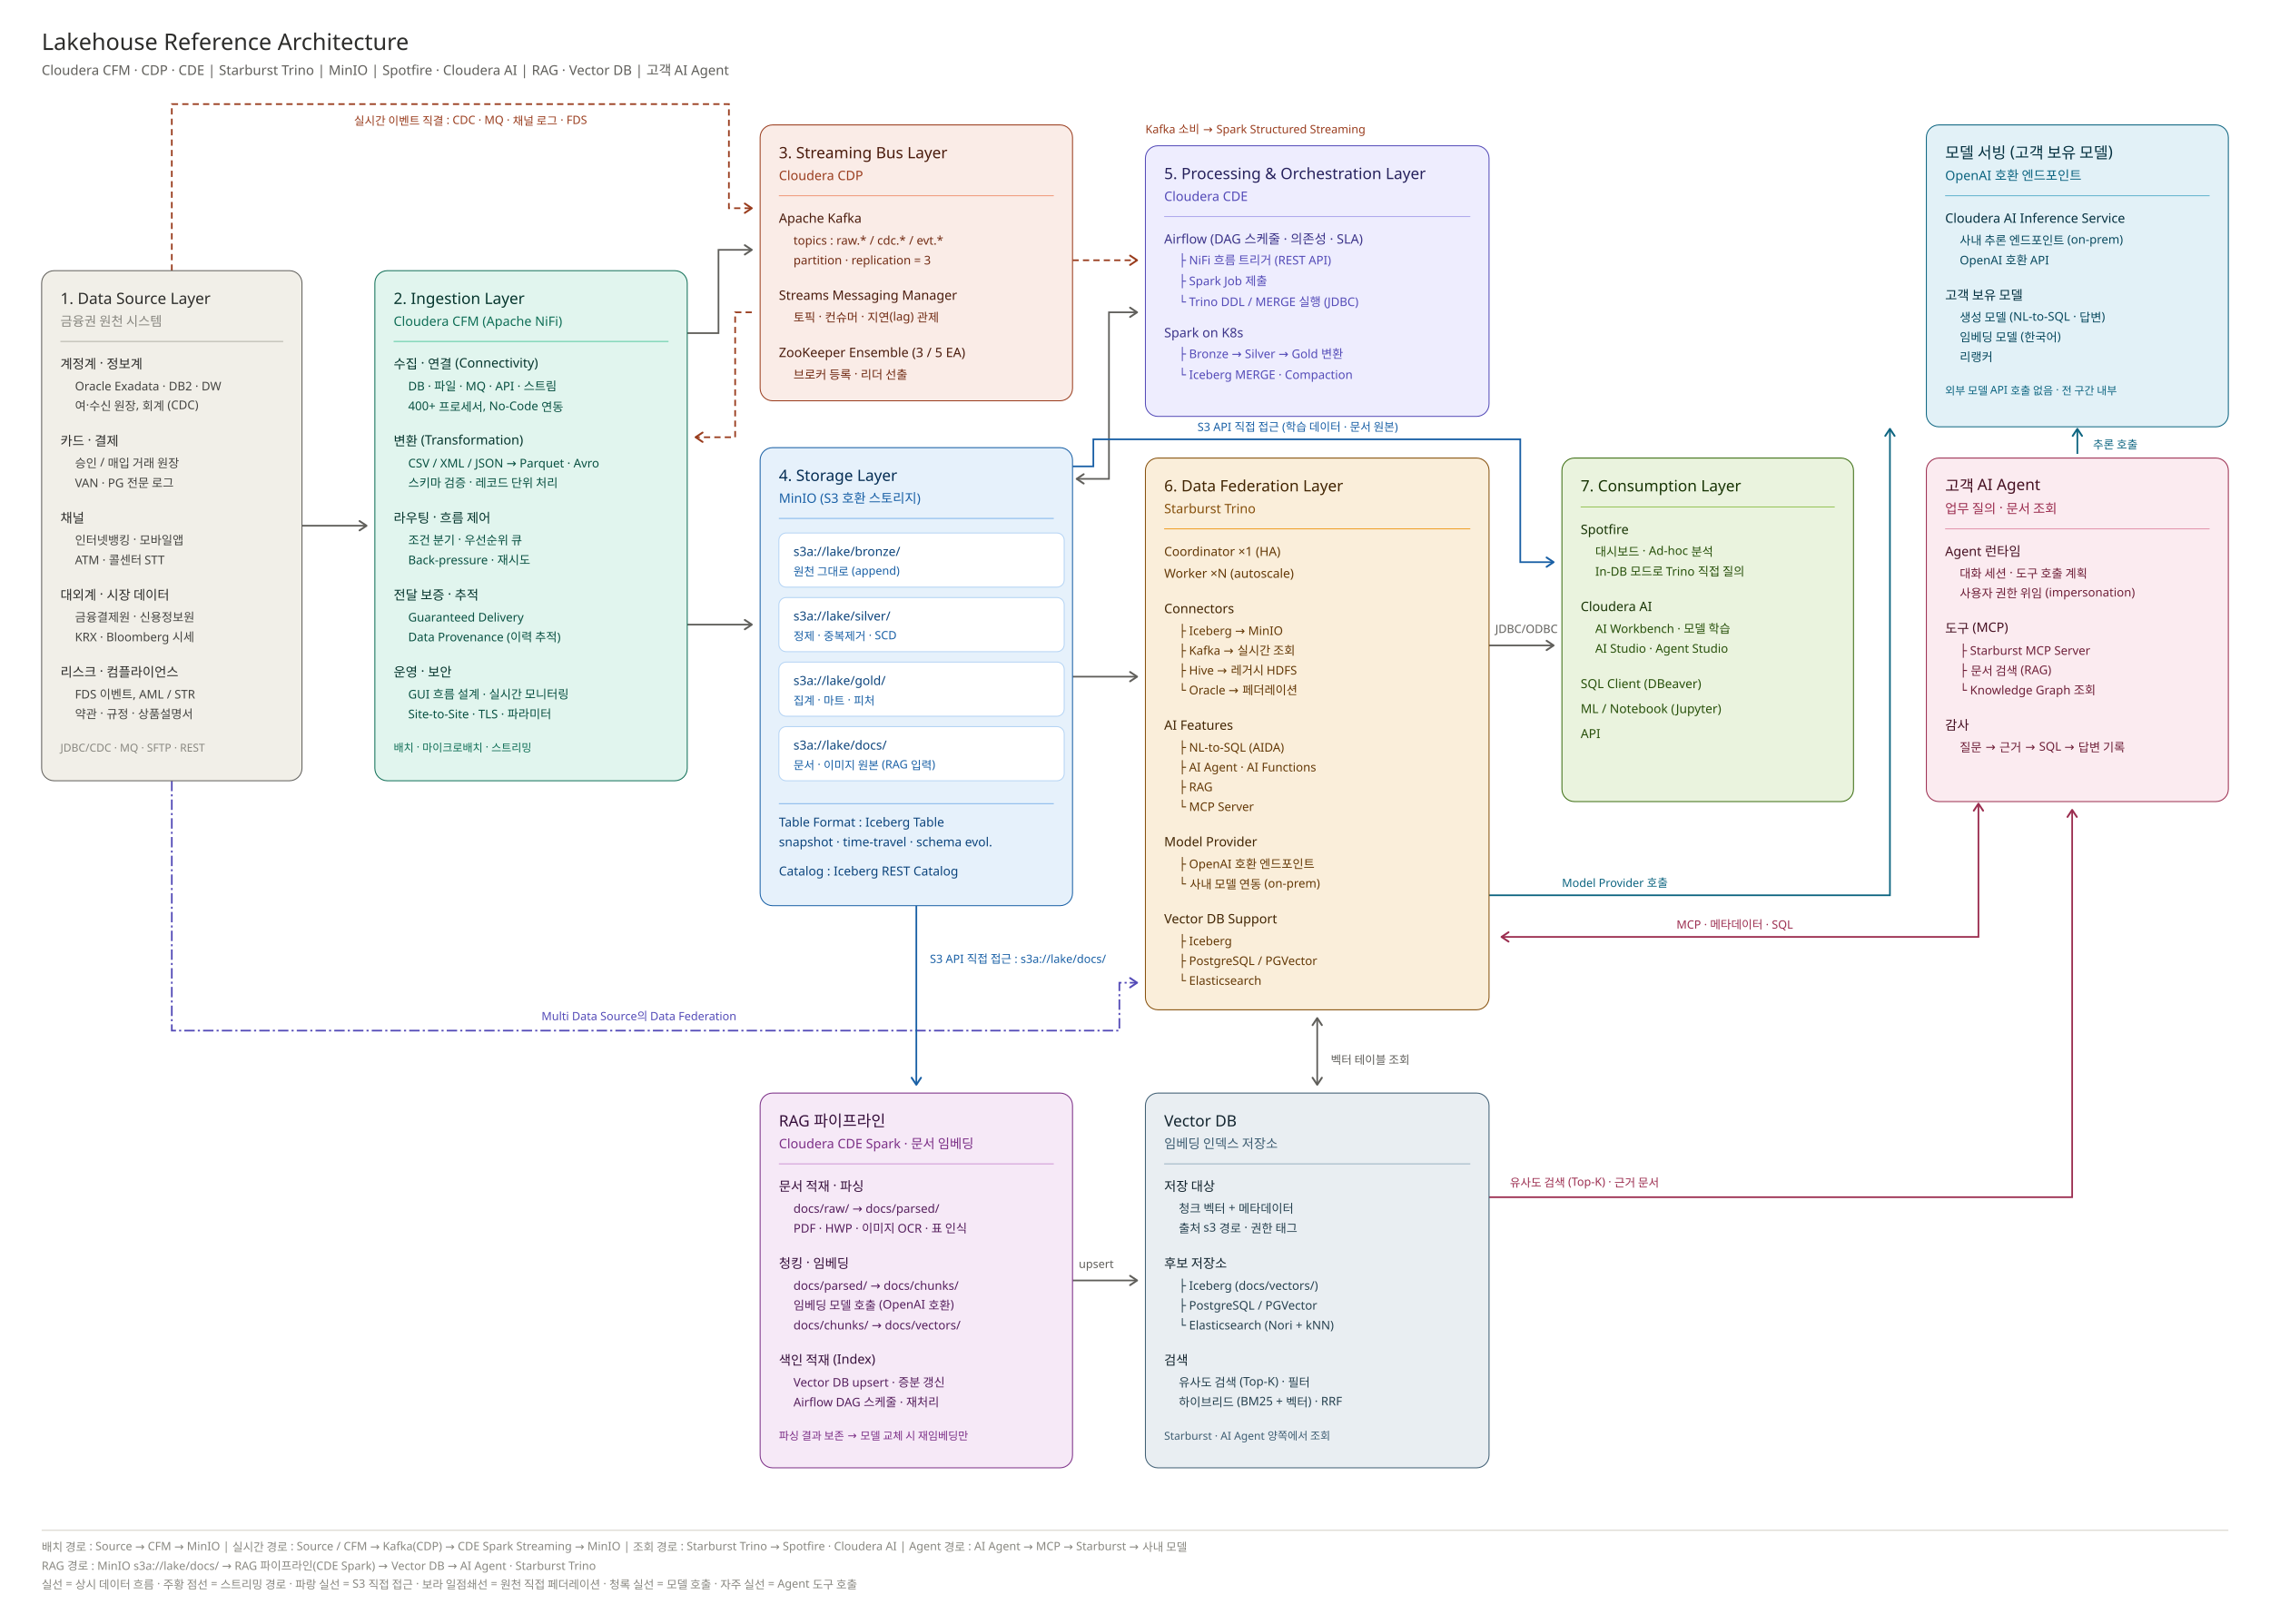
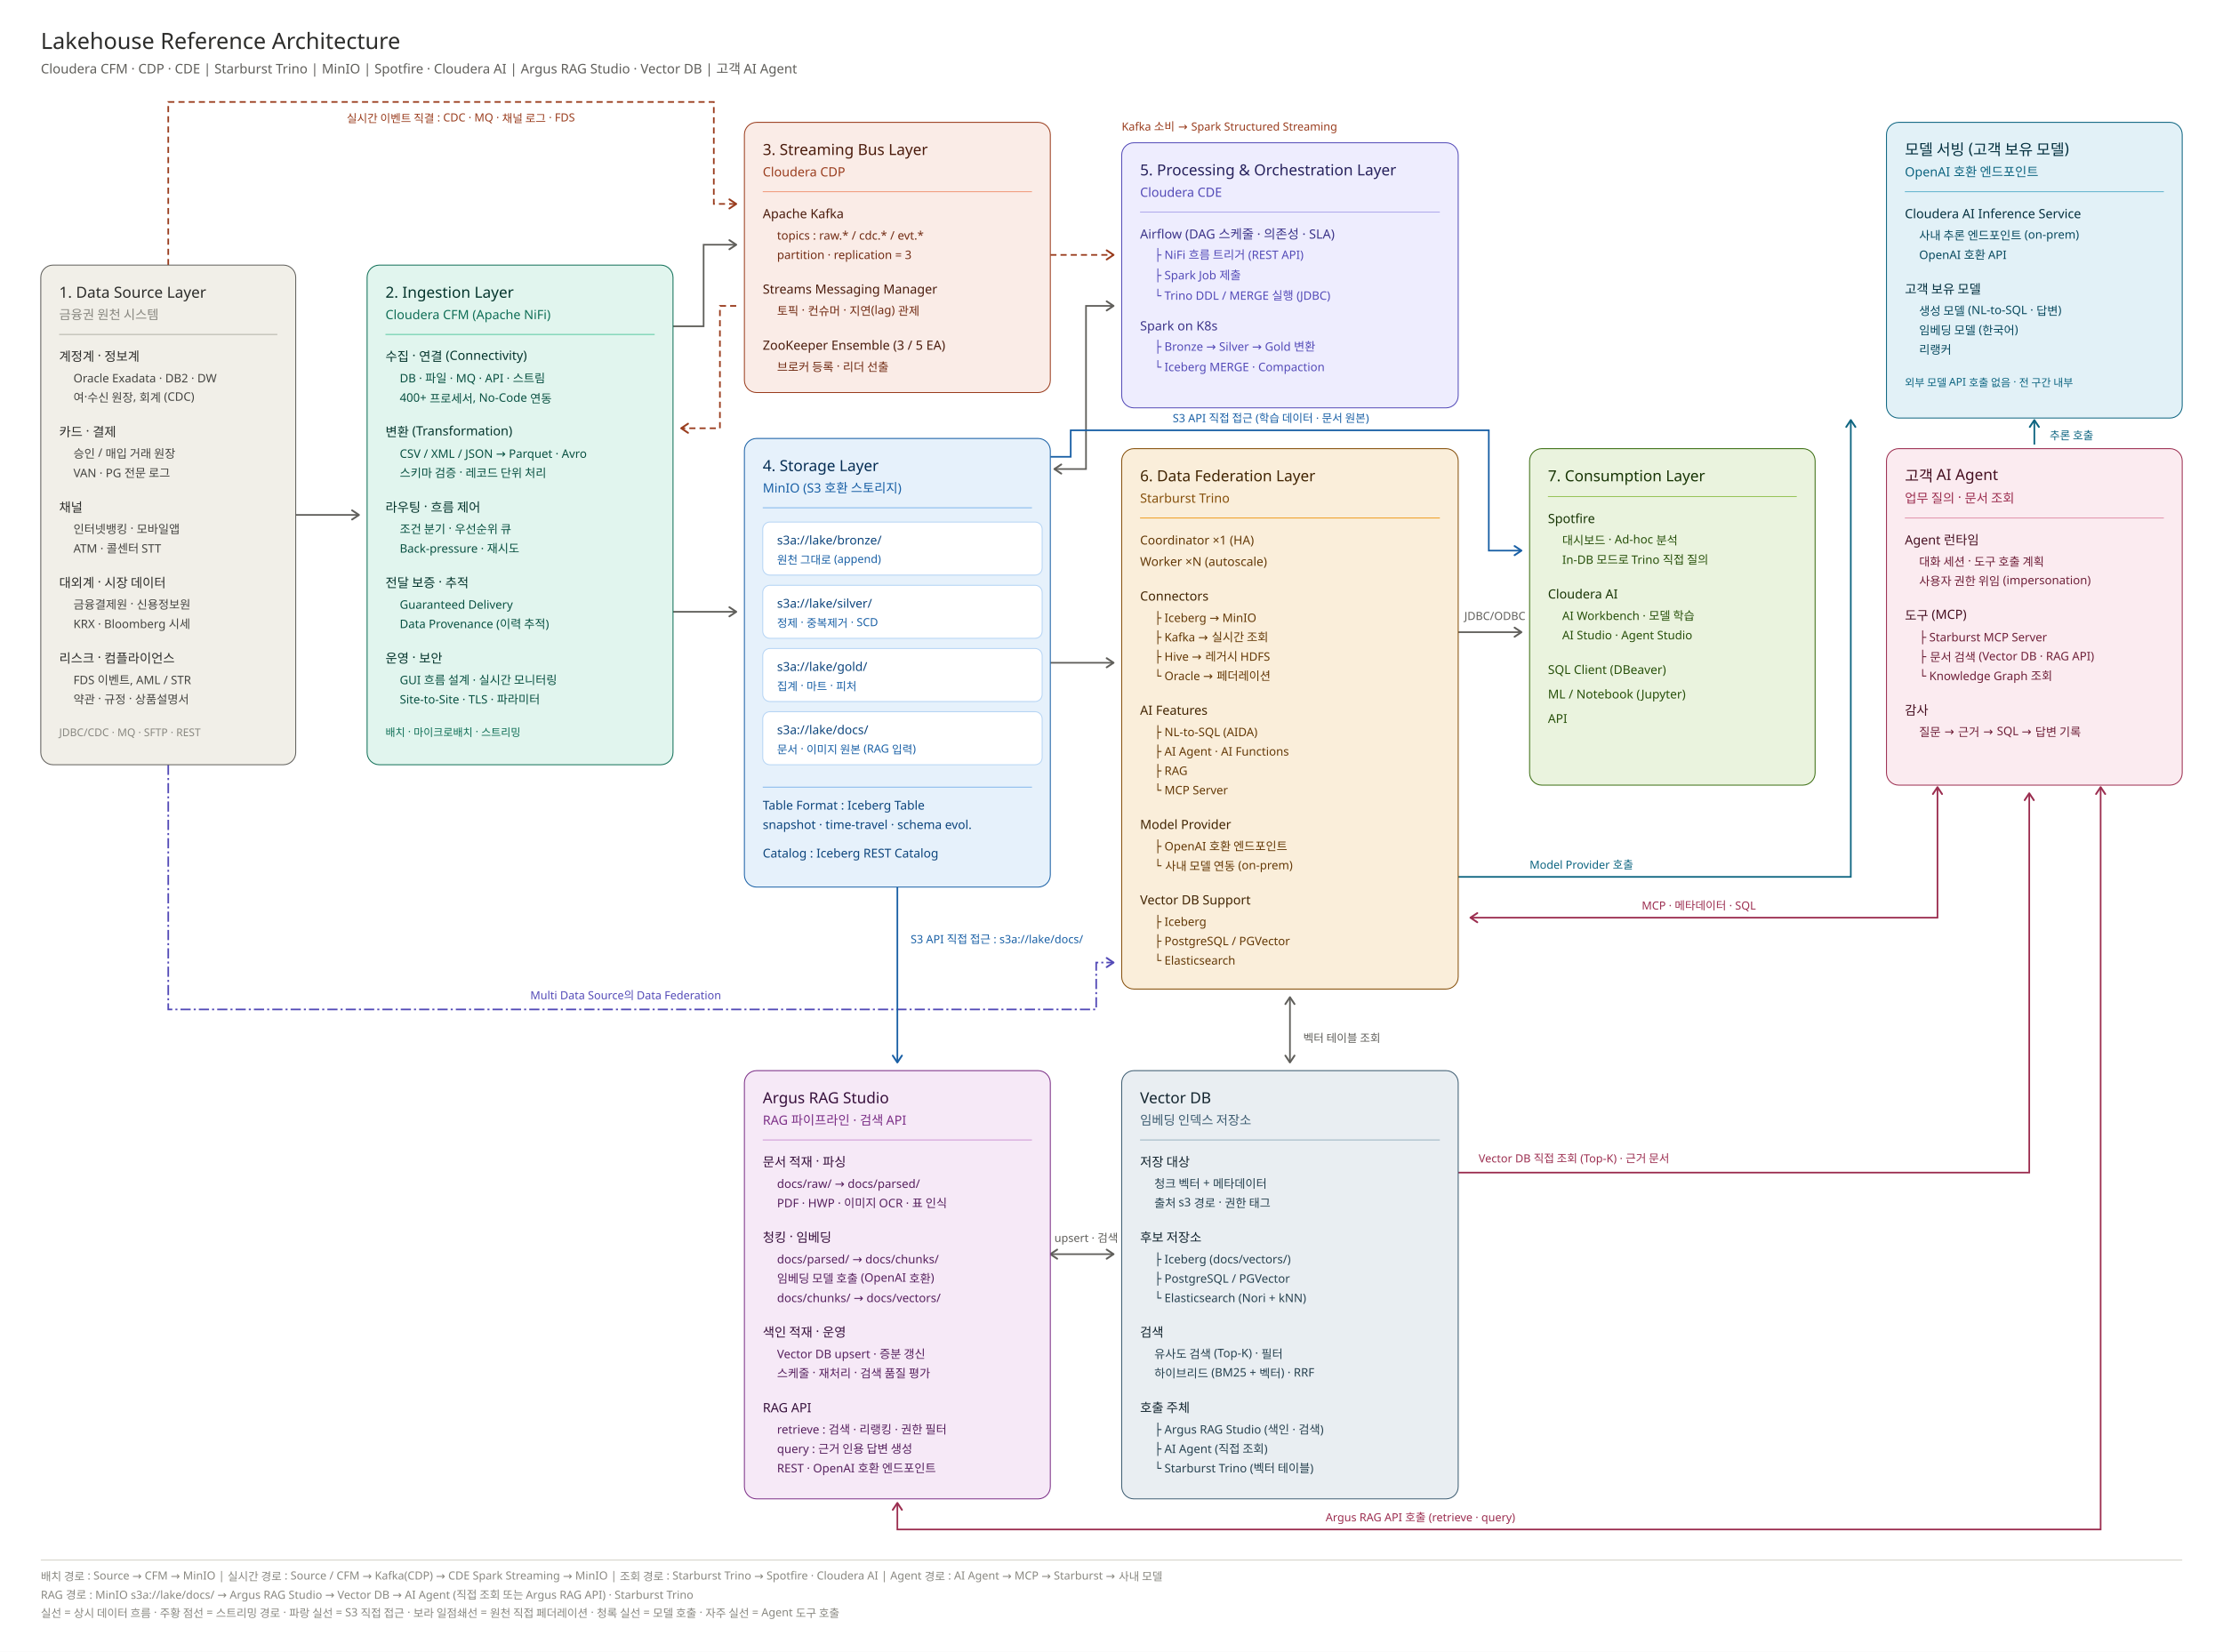
- <svg xmlns="http://www.w3.org/2000/svg" width="2180" height="1560" viewBox="0 0 2180 1560" role="img" font-family="'Pretendard','Malgun Gothic','Apple SD Gothic Neo','Noto Sans KR','Segoe UI',sans-serif">
+ <svg xmlns="http://www.w3.org/2000/svg" width="2180" height="1620" viewBox="0 0 2180 1620" role="img" font-family="'Pretendard','Malgun Gothic','Apple SD Gothic Neo','Noto Sans KR','Segoe UI',sans-serif">
  <defs>
    <marker id="arrow" viewBox="0 0 10 10" refX="8" refY="5" markerWidth="7" markerHeight="7" orient="auto-start-reverse">
      <path d="M2 1L8 5L2 9" fill="none" stroke="context-stroke" stroke-width="1.6" stroke-linecap="round" stroke-linejoin="round" />
    </marker>
  </defs>
-   <rect x="0" y="0" width="2180" height="1560" fill="#FFFFFF" />
+   <rect x="0" y="0" width="2180" height="1620" fill="#FFFFFF" />
  <text x="40" y="48" font-size="22" font-weight="500" fill="#2C2C2A">Lakehouse Reference Architecture</text>
-   <text x="40" y="72" font-size="13" fill="#5F5E5A">Cloudera CFM · CDP · CDE  |  Starburst Trino  |  MinIO  |  Spotfire · Cloudera AI  |  RAG · Vector DB  |  고객 AI Agent</text>
+   <text x="40" y="72" font-size="13" fill="#5F5E5A">Cloudera CFM · CDP · CDE  |  Starburst Trino  |  MinIO  |  Spotfire · Cloudera AI  |  Argus RAG Studio · Vector DB  |  고객 AI Agent</text>
  <path d="M165 260 V100 H700 V200 H722" fill="none" stroke="#993C1D" stroke-width="1.6" stroke-dasharray="6 4" marker-end="url(#arrow)" />
  <text x="340" y="120" font-size="11" fill="#993C1D">실시간 이벤트 직결 : CDC · MQ · 채널 로그 · FDS</text>
  <path d="M290 505 H352" fill="none" stroke="#5F5E5A" stroke-width="1.6" marker-end="url(#arrow)" />
  <path d="M660 320 H690 V240 H722" fill="none" stroke="#5F5E5A" stroke-width="1.6" marker-end="url(#arrow)" />
  <path d="M722 300 H706 V420 H668" fill="none" stroke="#993C1D" stroke-width="1.6" stroke-dasharray="6 4" marker-end="url(#arrow)" />
  <path d="M660 600 H722" fill="none" stroke="#5F5E5A" stroke-width="1.6" marker-end="url(#arrow)" />
  <path d="M1030 250 H1092" fill="none" stroke="#993C1D" stroke-width="1.6" stroke-dasharray="6 4" marker-end="url(#arrow)" />
  <text x="1100" y="128" font-size="11" fill="#993C1D">Kafka 소비 → Spark Structured Streaming</text>
  <path d="M1034 460 H1065 V300 H1092" fill="none" stroke="#5F5E5A" stroke-width="1.6" marker-start="url(#arrow)" marker-end="url(#arrow)" />
  <path d="M1030 650 H1092" fill="none" stroke="#5F5E5A" stroke-width="1.6" marker-end="url(#arrow)" />
  <path d="M1030 448 H1050 V422 H1460 V540 H1492" fill="none" stroke="#185FA5" stroke-width="1.6" marker-end="url(#arrow)" />
  <text x="1150" y="414" font-size="11" fill="#185FA5">S3 API 직접 접근 (학습 데이터 · 문서 원본)</text>
  <path d="M1430 620 H1492" fill="none" stroke="#5F5E5A" stroke-width="1.6" marker-end="url(#arrow)" />
  <text x="1436" y="608" font-size="11" fill="#5F5E5A">JDBC/ODBC</text>
  <path d="M165 750 V990 H1075 V944 H1092" fill="none" stroke="#534AB7" stroke-width="1.6" stroke-dasharray="10 3 2 3" marker-end="url(#arrow)" />
  <text x="520" y="980" font-size="11" fill="#534AB7">Multi Data Source의 Data Federation</text>
  <path d="M1430 860 H1815 V412" fill="none" stroke="#0C6480" stroke-width="1.6" marker-end="url(#arrow)" />
  <text x="1500" y="852" font-size="11" fill="#0C6480">Model Provider 호출</text>
  <path d="M1900 772 V900 H1442" fill="none" stroke="#9B2D4F" stroke-width="1.6" marker-start="url(#arrow)" marker-end="url(#arrow)" />
  <text x="1610" y="892" font-size="11" fill="#9B2D4F">MCP · 메타데이터 · SQL</text>
  <path d="M1995 436 V412" fill="none" stroke="#0C6480" stroke-width="1.6" marker-end="url(#arrow)" />
  <text x="2010" y="431" font-size="11" fill="#0C6480">추론 호출</text>
  <path d="M880 870 V1042" fill="none" stroke="#185FA5" stroke-width="1.6" marker-end="url(#arrow)" />
  <text x="893" y="925" font-size="11" fill="#185FA5">S3 API 직접 접근 : s3a://lake/docs/</text>
-   <path d="M1030 1230 H1092" fill="none" stroke="#5F5E5A" stroke-width="1.6" marker-end="url(#arrow)" />
-   <text x="1036" y="1218" font-size="11" fill="#5F5E5A">upsert</text>
+   <path d="M1030 1230 H1092" fill="none" stroke="#5F5E5A" stroke-width="1.6" marker-start="url(#arrow)" marker-end="url(#arrow)" />
+   <text x="1034" y="1218" font-size="11" fill="#5F5E5A">upsert · 검색</text>
  <path d="M1430 1150 H1990 V778" fill="none" stroke="#9B2D4F" stroke-width="1.6" marker-end="url(#arrow)" />
-   <text x="1450" y="1140" font-size="11" fill="#9B2D4F">유사도 검색 (Top-K) · 근거 문서</text>
+   <text x="1450" y="1140" font-size="11" fill="#9B2D4F">Vector DB 직접 조회 (Top-K) · 근거 문서</text>
+   <path d="M2060 772 V1500 H880 V1474" fill="none" stroke="#9B2D4F" stroke-width="1.6" marker-start="url(#arrow)" marker-end="url(#arrow)" />
+   <text x="1300" y="1492" font-size="11" fill="#9B2D4F">Argus RAG API 호출 (retrieve · query)</text>
  <path d="M1265 1042 V978" fill="none" stroke="#5F5E5A" stroke-width="1.6" marker-start="url(#arrow)" marker-end="url(#arrow)" />
  <text x="1278" y="1022" font-size="11" fill="#5F5E5A">벡터 테이블 조회</text>
  <rect x="40" y="260" width="250" height="490" rx="12" fill="#F1EFE8" stroke="#5F5E5A" stroke-width="0.9" />
  <text x="58" y="292" font-size="15" font-weight="500" fill="#2C2C2A">1. Data Source Layer</text>
  <text x="58" y="313" font-size="12.5" fill="#888780">금융권 원천 시스템</text>
  <line x1="58" y1="328" x2="272" y2="328" stroke="#B4B2A9" stroke-width="0.9" />
  <text x="58" y="354" font-size="12.5" font-weight="500" fill="#2C2C2A">계정계 · 정보계</text>
  <text x="72" y="375" font-size="11.5" fill="#444441">Oracle Exadata · DB2 · DW</text>
  <text x="72" y="394" font-size="11.5" fill="#444441">여·수신 원장, 회계 (CDC)</text>
  <text x="58" y="428" font-size="12.5" font-weight="500" fill="#2C2C2A">카드 · 결제</text>
  <text x="72" y="449" font-size="11.5" fill="#444441">승인 / 매입 거래 원장</text>
  <text x="72" y="468" font-size="11.5" fill="#444441">VAN · PG 전문 로그</text>
  <text x="58" y="502" font-size="12.5" font-weight="500" fill="#2C2C2A">채널</text>
  <text x="72" y="523" font-size="11.5" fill="#444441">인터넷뱅킹 · 모바일앱</text>
  <text x="72" y="542" font-size="11.5" fill="#444441">ATM · 콜센터 STT</text>
  <text x="58" y="576" font-size="12.5" font-weight="500" fill="#2C2C2A">대외계 · 시장 데이터</text>
  <text x="72" y="597" font-size="11.5" fill="#444441">금융결제원 · 신용정보원</text>
  <text x="72" y="616" font-size="11.5" fill="#444441">KRX · Bloomberg 시세</text>
  <text x="58" y="650" font-size="12.5" font-weight="500" fill="#2C2C2A">리스크 · 컴플라이언스</text>
  <text x="72" y="671" font-size="11.5" fill="#444441">FDS 이벤트, AML / STR</text>
  <text x="72" y="690" font-size="11.5" fill="#444441">약관 · 규정 · 상품설명서</text>
  <text x="58" y="722" font-size="10.5" fill="#888780">JDBC/CDC · MQ · SFTP · REST</text>
  <rect x="360" y="260" width="300" height="490" rx="12" fill="#E1F5EE" stroke="#0F6E56" stroke-width="0.9" />
  <text x="378" y="292" font-size="15" font-weight="500" fill="#04342C">2. Ingestion Layer</text>
  <text x="378" y="313" font-size="12.5" fill="#0F6E56">Cloudera CFM (Apache NiFi)</text>
  <line x1="378" y1="328" x2="642" y2="328" stroke="#5DCAA5" stroke-width="0.9" />
  <text x="378" y="354" font-size="12.5" font-weight="500" fill="#04342C">수집 · 연결 (Connectivity)</text>
  <text x="392" y="375" font-size="11.5" fill="#085041">DB · 파일 · MQ · API · 스트림</text>
  <text x="392" y="394" font-size="11.5" fill="#085041">400+ 프로세서, No-Code 연동</text>
  <text x="378" y="428" font-size="12.5" font-weight="500" fill="#04342C">변환 (Transformation)</text>
  <text x="392" y="449" font-size="11.5" fill="#085041">CSV / XML / JSON → Parquet · Avro</text>
  <text x="392" y="468" font-size="11.5" fill="#085041">스키마 검증 · 레코드 단위 처리</text>
  <text x="378" y="502" font-size="12.5" font-weight="500" fill="#04342C">라우팅 · 흐름 제어</text>
  <text x="392" y="523" font-size="11.5" fill="#085041">조건 분기 · 우선순위 큐</text>
  <text x="392" y="542" font-size="11.5" fill="#085041">Back-pressure · 재시도</text>
  <text x="378" y="576" font-size="12.5" font-weight="500" fill="#04342C">전달 보증 · 추적</text>
  <text x="392" y="597" font-size="11.5" fill="#085041">Guaranteed Delivery</text>
  <text x="392" y="616" font-size="11.5" fill="#085041">Data Provenance (이력 추적)</text>
  <text x="378" y="650" font-size="12.5" font-weight="500" fill="#04342C">운영 · 보안</text>
  <text x="392" y="671" font-size="11.5" fill="#085041">GUI 흐름 설계 · 실시간 모니터링</text>
  <text x="392" y="690" font-size="11.5" fill="#085041">Site-to-Site · TLS · 파라미터</text>
  <text x="378" y="722" font-size="10.5" fill="#0F6E56">배치 · 마이크로배치 · 스트리밍</text>
  <rect x="730" y="120" width="300" height="265" rx="12" fill="#FAECE7" stroke="#993C1D" stroke-width="0.9" />
  <text x="748" y="152" font-size="15" font-weight="500" fill="#4A1B0C">3. Streaming Bus Layer</text>
  <text x="748" y="173" font-size="12.5" fill="#993C1D">Cloudera CDP</text>
  <line x1="748" y1="188" x2="1012" y2="188" stroke="#F0997B" stroke-width="0.9" />
  <text x="748" y="214" font-size="12.5" font-weight="500" fill="#4A1B0C">Apache Kafka</text>
  <text x="762" y="235" font-size="11.5" fill="#712B13">topics : raw.* / cdc.* / evt.*</text>
  <text x="762" y="254" font-size="11.5" fill="#712B13">partition · replication = 3</text>
  <text x="748" y="288" font-size="12.5" font-weight="500" fill="#4A1B0C">Streams Messaging Manager</text>
  <text x="762" y="309" font-size="11.5" fill="#712B13">토픽 · 컨슈머 · 지연(lag) 관제</text>
  <text x="748" y="343" font-size="12.5" font-weight="500" fill="#4A1B0C">ZooKeeper Ensemble (3 / 5 EA)</text>
  <text x="762" y="364" font-size="11.5" fill="#712B13">브로커 등록 · 리더 선출</text>
  <rect x="730" y="430" width="300" height="440" rx="12" fill="#E6F1FB" stroke="#185FA5" stroke-width="0.9" />
  <text x="748" y="462" font-size="15" font-weight="500" fill="#042C53">4. Storage Layer</text>
  <text x="748" y="483" font-size="12.5" fill="#185FA5">MinIO (S3 호환 스토리지)</text>
  <line x1="748" y1="498" x2="1012" y2="498" stroke="#85B7EB" stroke-width="0.9" />
  <rect x="748" y="512" width="274" height="52" rx="7" fill="#FFFFFF" stroke="#B5D4F4" stroke-width="0.9" />
  <text x="762" y="534" font-size="12" fill="#0C447C">s3a://lake/bronze/</text>
  <text x="762" y="553" font-size="11" fill="#185FA5">원천 그대로 (append)</text>
  <rect x="748" y="574" width="274" height="52" rx="7" fill="#FFFFFF" stroke="#B5D4F4" stroke-width="0.9" />
  <text x="762" y="596" font-size="12" fill="#0C447C">s3a://lake/silver/</text>
  <text x="762" y="615" font-size="11" fill="#185FA5">정제 · 중복제거 · SCD</text>
  <rect x="748" y="636" width="274" height="52" rx="7" fill="#FFFFFF" stroke="#B5D4F4" stroke-width="0.9" />
  <text x="762" y="658" font-size="12" fill="#0C447C">s3a://lake/gold/</text>
  <text x="762" y="677" font-size="11" fill="#185FA5">집계 · 마트 · 피처</text>
  <rect x="748" y="698" width="274" height="52" rx="7" fill="#FFFFFF" stroke="#B5D4F4" stroke-width="0.9" />
  <text x="762" y="720" font-size="12" fill="#0C447C">s3a://lake/docs/</text>
  <text x="762" y="739" font-size="11" fill="#185FA5">문서 · 이미지 원본 (RAG 입력)</text>
  <line x1="748" y1="772" x2="1012" y2="772" stroke="#85B7EB" stroke-width="0.9" />
  <text x="748" y="794" font-size="12" fill="#0C447C">Table Format : Iceberg Table</text>
  <text x="748" y="813" font-size="12" fill="#0C447C">snapshot · time-travel · schema evol.</text>
  <text x="748" y="841" font-size="12" fill="#0C447C">Catalog : Iceberg REST Catalog</text>
  <rect x="1100" y="140" width="330" height="260" rx="12" fill="#EEEDFE" stroke="#534AB7" stroke-width="0.9" />
  <text x="1118" y="172" font-size="15" font-weight="500" fill="#26215C">5. Processing &amp; Orchestration Layer</text>
  <text x="1118" y="193" font-size="12.5" fill="#534AB7">Cloudera CDE</text>
  <line x1="1118" y1="208" x2="1412" y2="208" stroke="#AFA9EC" stroke-width="0.9" />
  <text x="1118" y="234" font-size="12.5" font-weight="500" fill="#3C3489">Airflow (DAG 스케줄 · 의존성 · SLA)</text>
  <text x="1132" y="254" font-size="11.5" fill="#534AB7">├ NiFi 흐름 트리거 (REST API)</text>
  <text x="1132" y="274" font-size="11.5" fill="#534AB7">├ Spark Job 제출</text>
  <text x="1132" y="294" font-size="11.5" fill="#534AB7">└ Trino DDL / MERGE 실행 (JDBC)</text>
  <text x="1118" y="324" font-size="12.5" font-weight="500" fill="#3C3489">Spark on K8s</text>
  <text x="1132" y="344" font-size="11.5" fill="#534AB7">├ Bronze → Silver → Gold 변환</text>
  <text x="1132" y="364" font-size="11.5" fill="#534AB7">└ Iceberg MERGE · Compaction</text>
  <rect x="1100" y="440" width="330" height="530" rx="12" fill="#FAEEDA" stroke="#854F0B" stroke-width="0.9" />
  <text x="1118" y="472" font-size="15" font-weight="500" fill="#412402">6. Data Federation Layer</text>
  <text x="1118" y="493" font-size="12.5" fill="#854F0B">Starburst Trino</text>
  <line x1="1118" y1="508" x2="1412" y2="508" stroke="#EF9F27" stroke-width="0.9" />
  <text x="1118" y="534" font-size="12" fill="#633806">Coordinator ×1 (HA)</text>
  <text x="1118" y="555" font-size="12" fill="#633806">Worker ×N (autoscale)</text>
  <text x="1118" y="589" font-size="12.5" font-weight="500" fill="#412402">Connectors</text>
  <text x="1132" y="610" font-size="11.5" fill="#633806">├ Iceberg → MinIO</text>
  <text x="1132" y="629" font-size="11.5" fill="#633806">├ Kafka → 실시간 조회</text>
  <text x="1132" y="648" font-size="11.5" fill="#633806">├ Hive → 레거시 HDFS</text>
  <text x="1132" y="667" font-size="11.5" fill="#633806">└ Oracle → 페더레이션</text>
  <text x="1118" y="701" font-size="12.5" font-weight="500" fill="#412402">AI Features</text>
  <text x="1132" y="722" font-size="11.5" fill="#633806">├ NL-to-SQL (AIDA)</text>
  <text x="1132" y="741" font-size="11.5" fill="#633806">├ AI Agent · AI Functions</text>
  <text x="1132" y="760" font-size="11.5" fill="#633806">├ RAG</text>
  <text x="1132" y="779" font-size="11.5" fill="#633806">└ MCP Server</text>
  <text x="1118" y="813" font-size="12.5" font-weight="500" fill="#412402">Model Provider</text>
  <text x="1132" y="834" font-size="11.5" fill="#633806">├ OpenAI 호환 엔드포인트</text>
  <text x="1132" y="853" font-size="11.5" fill="#633806">└ 사내 모델 연동 (on-prem)</text>
  <text x="1118" y="887" font-size="12.5" font-weight="500" fill="#412402">Vector DB Support</text>
  <text x="1132" y="908" font-size="11.5" fill="#633806">├ Iceberg</text>
  <text x="1132" y="927" font-size="11.5" fill="#633806">├ PostgreSQL / PGVector</text>
  <text x="1132" y="946" font-size="11.5" fill="#633806">└ Elasticsearch</text>
  <rect x="1500" y="440" width="280" height="330" rx="12" fill="#EAF3DE" stroke="#3B6D11" stroke-width="0.9" />
  <text x="1518" y="472" font-size="15" font-weight="500" fill="#173404">7. Consumption Layer</text>
  <line x1="1518" y1="487" x2="1762" y2="487" stroke="#97C459" stroke-width="0.9" />
  <text x="1518" y="513" font-size="12.5" font-weight="500" fill="#173404">Spotfire</text>
  <text x="1532" y="534" font-size="11.5" fill="#27500A">대시보드 · Ad-hoc 분석</text>
  <text x="1532" y="553" font-size="11.5" fill="#27500A">In-DB 모드로 Trino 직접 질의</text>
  <text x="1518" y="587" font-size="12.5" font-weight="500" fill="#173404">Cloudera AI</text>
  <text x="1532" y="608" font-size="11.5" fill="#27500A">AI Workbench · 모델 학습</text>
  <text x="1532" y="627" font-size="11.5" fill="#27500A">AI Studio · Agent Studio</text>
  <text x="1518" y="661" font-size="12" fill="#27500A">SQL Client (DBeaver)</text>
  <text x="1518" y="685" font-size="12" fill="#27500A">ML / Notebook (Jupyter)</text>
  <text x="1518" y="709" font-size="12" fill="#27500A">API</text>
  <rect x="1850" y="120" width="290" height="290" rx="12" fill="#E2F1F7" stroke="#0C6480" stroke-width="0.9" />
  <text x="1868" y="152" font-size="15" font-weight="500" fill="#04303F">모델 서빙 (고객 보유 모델)</text>
  <text x="1868" y="173" font-size="12.5" fill="#0C6480">OpenAI 호환 엔드포인트</text>
  <line x1="1868" y1="188" x2="2122" y2="188" stroke="#63B4CE" stroke-width="0.9" />
  <text x="1868" y="214" font-size="12.5" font-weight="500" fill="#04303F">Cloudera AI Inference Service</text>
  <text x="1882" y="235" font-size="11.5" fill="#08495E">사내 추론 엔드포인트 (on-prem)</text>
  <text x="1882" y="254" font-size="11.5" fill="#08495E">OpenAI 호환 API</text>
  <text x="1868" y="288" font-size="12.5" font-weight="500" fill="#04303F">고객 보유 모델</text>
  <text x="1882" y="309" font-size="11.5" fill="#08495E">생성 모델 (NL-to-SQL · 답변)</text>
  <text x="1882" y="328" font-size="11.5" fill="#08495E">임베딩 모델 (한국어)</text>
  <text x="1882" y="347" font-size="11.5" fill="#08495E">리랭커</text>
  <text x="1868" y="379" font-size="10.5" fill="#0C6480">외부 모델 API 호출 없음 · 전 구간 내부</text>
  <rect x="1850" y="440" width="290" height="330" rx="12" fill="#FBEBF0" stroke="#9B2D4F" stroke-width="0.9" />
  <text x="1868" y="472" font-size="15" font-weight="500" fill="#450F21">고객 AI Agent</text>
  <text x="1868" y="493" font-size="12.5" fill="#9B2D4F">업무 질의 · 문서 조회</text>
  <line x1="1868" y1="508" x2="2122" y2="508" stroke="#E294AC" stroke-width="0.9" />
  <text x="1868" y="534" font-size="12.5" font-weight="500" fill="#450F21">Agent 런타임</text>
  <text x="1882" y="555" font-size="11.5" fill="#6E1F38">대화 세션 · 도구 호출 계획</text>
  <text x="1882" y="574" font-size="11.5" fill="#6E1F38">사용자 권한 위임 (impersonation)</text>
  <text x="1868" y="608" font-size="12.5" font-weight="500" fill="#450F21">도구 (MCP)</text>
  <text x="1882" y="629" font-size="11.5" fill="#6E1F38">├ Starburst MCP Server</text>
-   <text x="1882" y="648" font-size="11.5" fill="#6E1F38">├ 문서 검색 (RAG)</text>
+   <text x="1882" y="648" font-size="11.5" fill="#6E1F38">├ 문서 검색 (Vector DB · RAG API)</text>
  <text x="1882" y="667" font-size="11.5" fill="#6E1F38">└ Knowledge Graph 조회</text>
  <text x="1868" y="701" font-size="12.5" font-weight="500" fill="#450F21">감사</text>
  <text x="1882" y="722" font-size="11.5" fill="#6E1F38">질문 → 근거 → SQL → 답변 기록</text>
-   <rect x="730" y="1050" width="300" height="360" rx="12" fill="#F6E9F7" stroke="#7B2E86" stroke-width="0.9" />
-   <text x="748" y="1082" font-size="15" font-weight="500" fill="#350E3A">RAG 파이프라인</text>
-   <text x="748" y="1103" font-size="12.5" fill="#7B2E86">Cloudera CDE Spark · 문서 임베딩</text>
+   <rect x="730" y="1050" width="300" height="420" rx="12" fill="#F6E9F7" stroke="#7B2E86" stroke-width="0.9" />
+   <text x="748" y="1082" font-size="15" font-weight="500" fill="#350E3A">Argus RAG Studio</text>
+   <text x="748" y="1103" font-size="12.5" fill="#7B2E86">RAG 파이프라인 · 검색 API</text>
  <line x1="748" y1="1118" x2="1012" y2="1118" stroke="#CE97D6" stroke-width="0.9" />
  <text x="748" y="1144" font-size="12.5" font-weight="500" fill="#350E3A">문서 적재 · 파싱</text>
  <text x="762" y="1165" font-size="11.5" fill="#551F5D">docs/raw/ → docs/parsed/</text>
  <text x="762" y="1184" font-size="11.5" fill="#551F5D">PDF · HWP · 이미지 OCR · 표 인식</text>
  <text x="748" y="1218" font-size="12.5" font-weight="500" fill="#350E3A">청킹 · 임베딩</text>
  <text x="762" y="1239" font-size="11.5" fill="#551F5D">docs/parsed/ → docs/chunks/</text>
  <text x="762" y="1258" font-size="11.5" fill="#551F5D">임베딩 모델 호출 (OpenAI 호환)</text>
  <text x="762" y="1277" font-size="11.5" fill="#551F5D">docs/chunks/ → docs/vectors/</text>
-   <text x="748" y="1311" font-size="12.5" font-weight="500" fill="#350E3A">색인 적재 (Index)</text>
+   <text x="748" y="1311" font-size="12.5" font-weight="500" fill="#350E3A">색인 적재 · 운영</text>
  <text x="762" y="1332" font-size="11.5" fill="#551F5D">Vector DB upsert · 증분 갱신</text>
-   <text x="762" y="1351" font-size="11.5" fill="#551F5D">Airflow DAG 스케줄 · 재처리</text>
-   <text x="748" y="1383" font-size="10.5" fill="#7B2E86">파싱 결과 보존 → 모델 교체 시 재임베딩만</text>
-   <rect x="1100" y="1050" width="330" height="360" rx="12" fill="#E9EEF2" stroke="#3E5D72" stroke-width="0.9" />
+   <text x="762" y="1351" font-size="11.5" fill="#551F5D">스케줄 · 재처리 · 검색 품질 평가</text>
+   <text x="748" y="1385" font-size="12.5" font-weight="500" fill="#350E3A">RAG API</text>
+   <text x="762" y="1406" font-size="11.5" fill="#551F5D">retrieve : 검색 · 리랭킹 · 권한 필터</text>
+   <text x="762" y="1425" font-size="11.5" fill="#551F5D">query : 근거 인용 답변 생성</text>
+   <text x="762" y="1444" font-size="11.5" fill="#551F5D">REST · OpenAI 호환 엔드포인트</text>
+   <rect x="1100" y="1050" width="330" height="420" rx="12" fill="#E9EEF2" stroke="#3E5D72" stroke-width="0.9" />
  <text x="1118" y="1082" font-size="15" font-weight="500" fill="#12242E">Vector DB</text>
  <text x="1118" y="1103" font-size="12.5" fill="#3E5D72">임베딩 인덱스 저장소</text>
  <line x1="1118" y1="1118" x2="1412" y2="1118" stroke="#9BB3C2" stroke-width="0.9" />
  <text x="1118" y="1144" font-size="12.5" font-weight="500" fill="#12242E">저장 대상</text>
  <text x="1132" y="1165" font-size="11.5" fill="#26414F">청크 벡터 + 메타데이터</text>
  <text x="1132" y="1184" font-size="11.5" fill="#26414F">출처 s3 경로 · 권한 태그</text>
  <text x="1118" y="1218" font-size="12.5" font-weight="500" fill="#12242E">후보 저장소</text>
  <text x="1132" y="1239" font-size="11.5" fill="#26414F">├ Iceberg (docs/vectors/)</text>
  <text x="1132" y="1258" font-size="11.5" fill="#26414F">├ PostgreSQL / PGVector</text>
  <text x="1132" y="1277" font-size="11.5" fill="#26414F">└ Elasticsearch (Nori + kNN)</text>
  <text x="1118" y="1311" font-size="12.5" font-weight="500" fill="#12242E">검색</text>
  <text x="1132" y="1332" font-size="11.5" fill="#26414F">유사도 검색 (Top-K) · 필터</text>
  <text x="1132" y="1351" font-size="11.5" fill="#26414F">하이브리드 (BM25 + 벡터) · RRF</text>
-   <text x="1118" y="1383" font-size="10.5" fill="#3E5D72">Starburst · AI Agent 양쪽에서 조회</text>
-   <line x1="40" y1="1470" x2="2140" y2="1470" stroke="#D3D1C7" stroke-width="0.9" />
-   <text x="40" y="1490" font-size="11" fill="#888780">배치 경로 : Source → CFM → MinIO   |   실시간 경로 : Source / CFM → Kafka(CDP) → CDE Spark Streaming → MinIO   |   조회 경로 : Starburst Trino → Spotfire · Cloudera AI   |   Agent 경로 : AI Agent → MCP → Starburst → 사내 모델</text>
-   <text x="40" y="1508" font-size="11" fill="#888780">RAG 경로 : MinIO s3a://lake/docs/ → RAG 파이프라인(CDE Spark) → Vector DB → AI Agent · Starburst Trino</text>
-   <text x="40" y="1526" font-size="11" fill="#888780">실선 = 상시 데이터 흐름   ·   주황 점선 = 스트리밍 경로   ·   파랑 실선 = S3 직접 접근   ·   보라 일점쇄선 = 원천 직접 페더레이션   ·   청록 실선 = 모델 호출   ·   자주 실선 = Agent 도구 호출</text>
+   <text x="1118" y="1385" font-size="12.5" font-weight="500" fill="#12242E">호출 주체</text>
+   <text x="1132" y="1406" font-size="11.5" fill="#26414F">├ Argus RAG Studio (색인 · 검색)</text>
+   <text x="1132" y="1425" font-size="11.5" fill="#26414F">├ AI Agent (직접 조회)</text>
+   <text x="1132" y="1444" font-size="11.5" fill="#26414F">└ Starburst Trino (벡터 테이블)</text>
+   <line x1="40" y1="1530" x2="2140" y2="1530" stroke="#D3D1C7" stroke-width="0.9" />
+   <text x="40" y="1550" font-size="11" fill="#888780">배치 경로 : Source → CFM → MinIO   |   실시간 경로 : Source / CFM → Kafka(CDP) → CDE Spark Streaming → MinIO   |   조회 경로 : Starburst Trino → Spotfire · Cloudera AI   |   Agent 경로 : AI Agent → MCP → Starburst → 사내 모델</text>
+   <text x="40" y="1568" font-size="11" fill="#888780">RAG 경로 : MinIO s3a://lake/docs/ → Argus RAG Studio → Vector DB → AI Agent (직접 조회 또는 Argus RAG API) · Starburst Trino</text>
+   <text x="40" y="1586" font-size="11" fill="#888780">실선 = 상시 데이터 흐름   ·   주황 점선 = 스트리밍 경로   ·   파랑 실선 = S3 직접 접근   ·   보라 일점쇄선 = 원천 직접 페더레이션   ·   청록 실선 = 모델 호출   ·   자주 실선 = Agent 도구 호출</text>
</svg>
